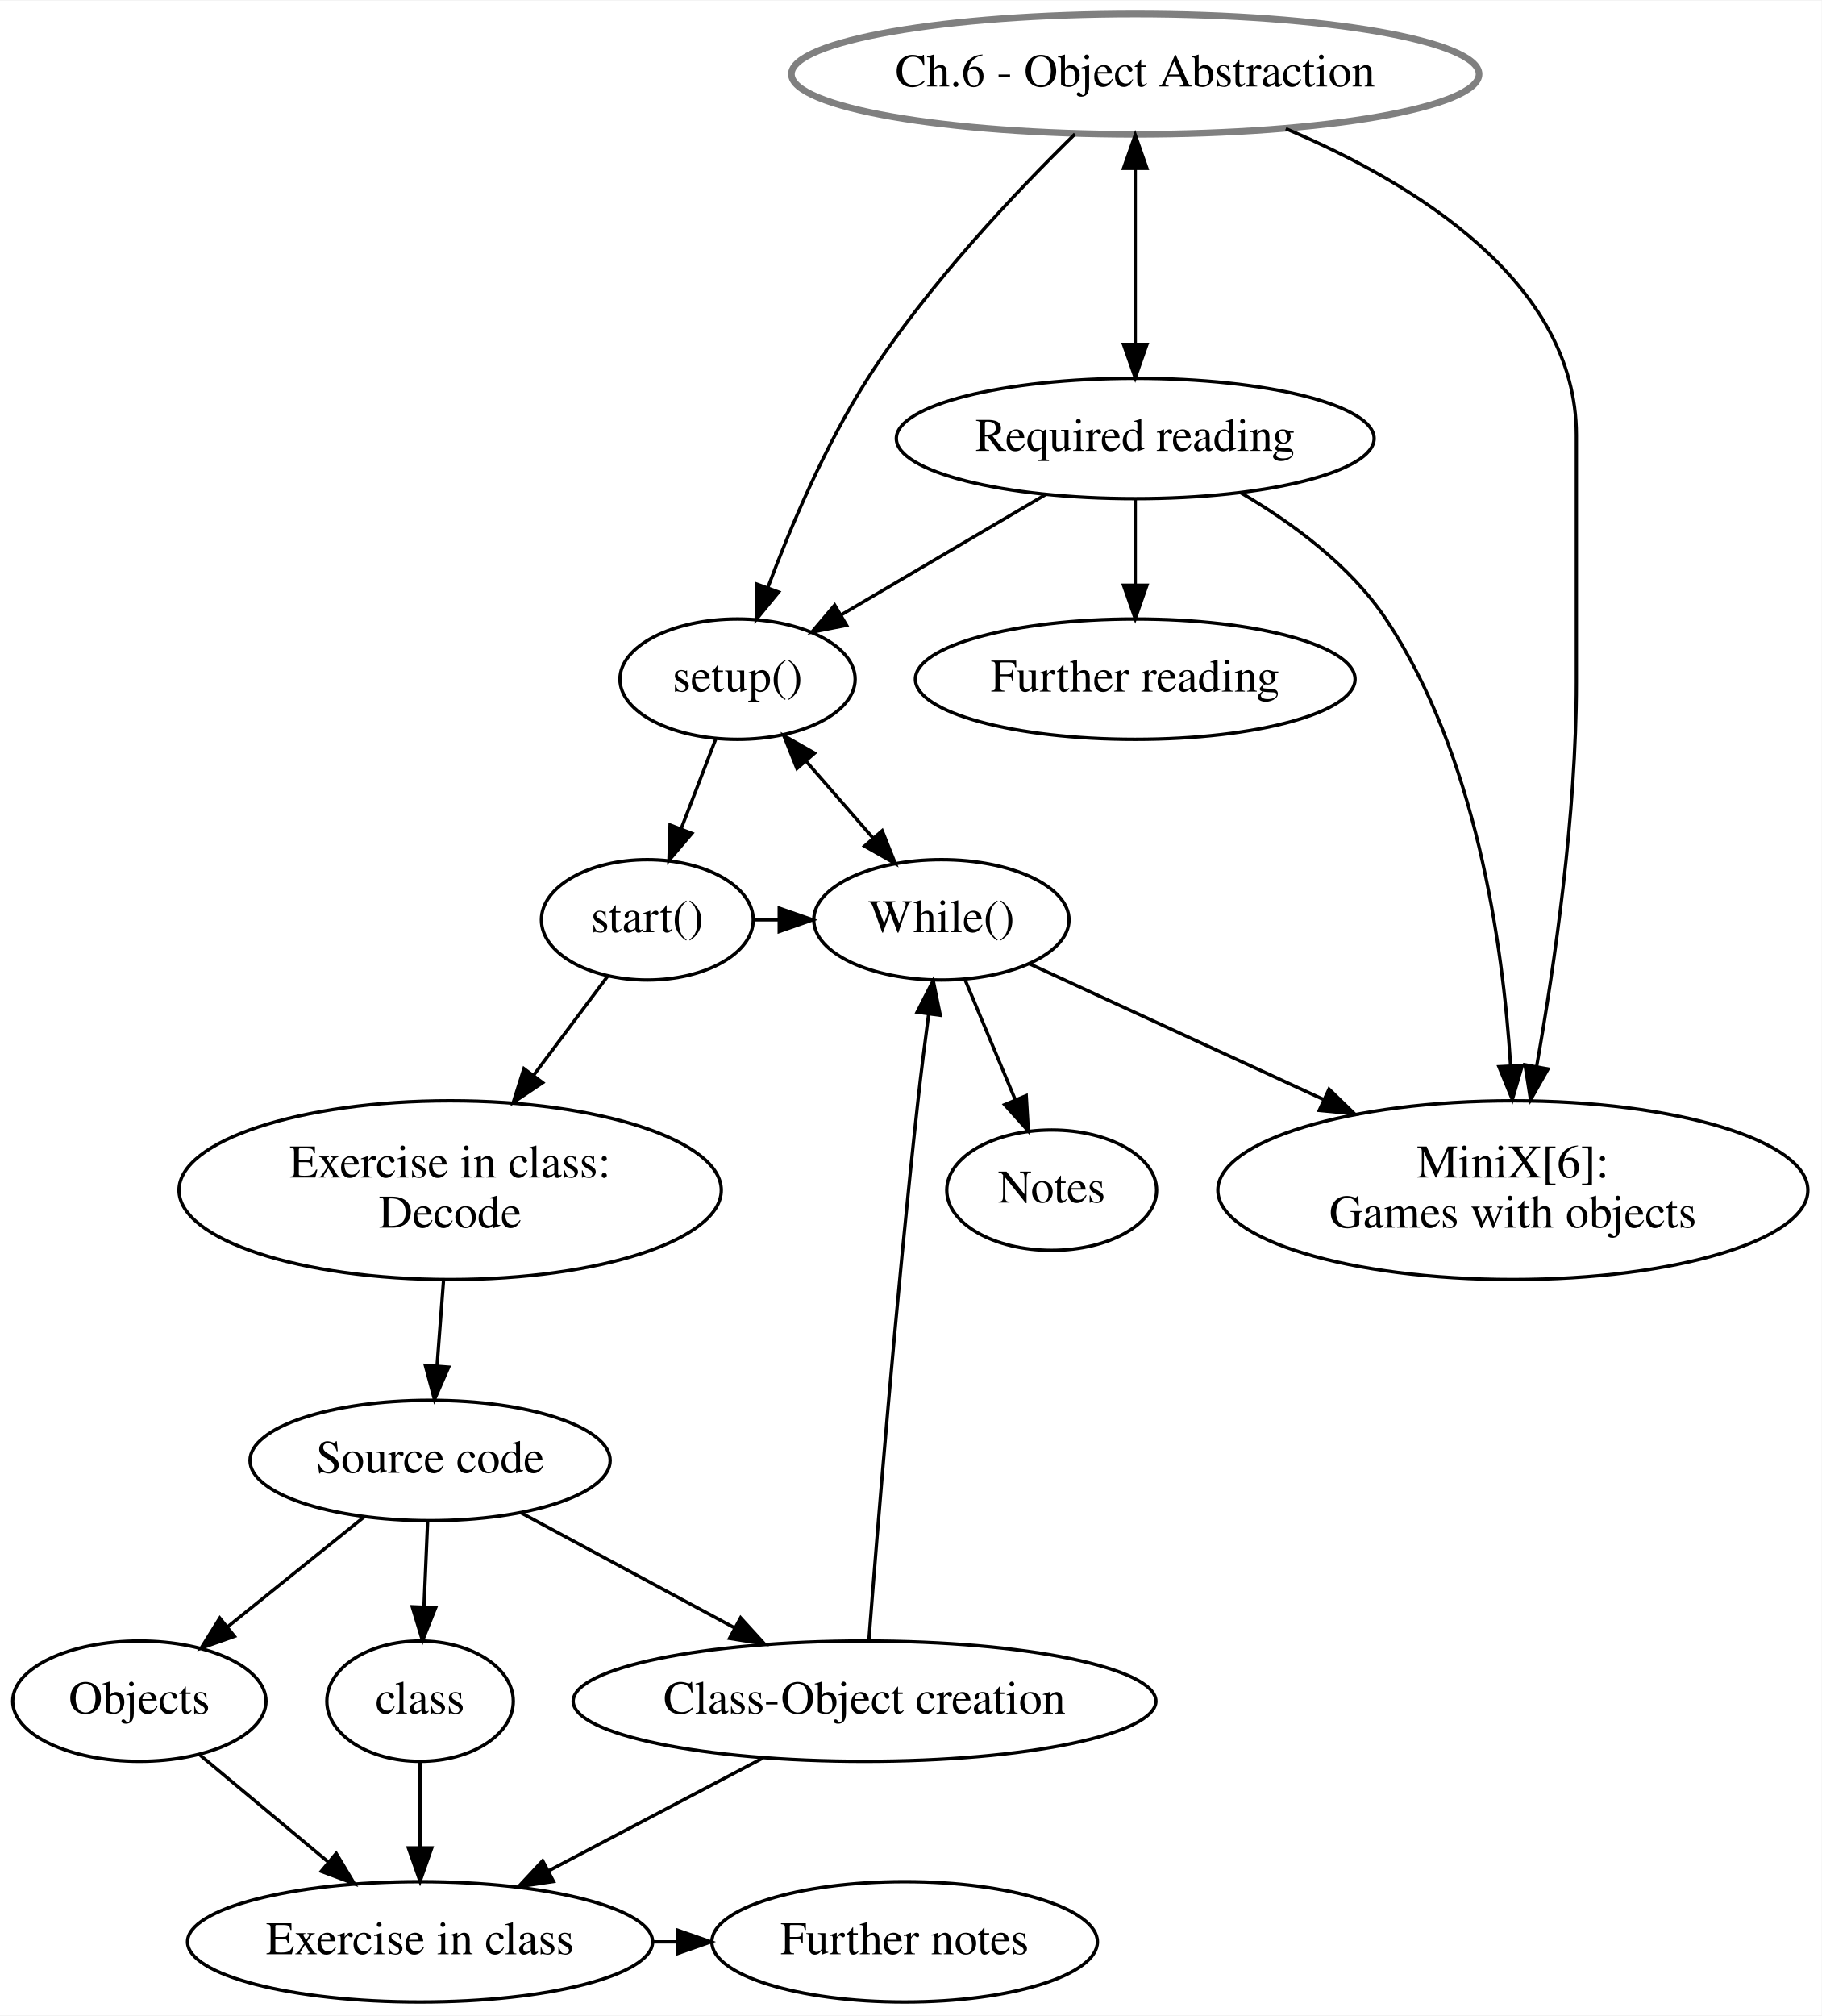
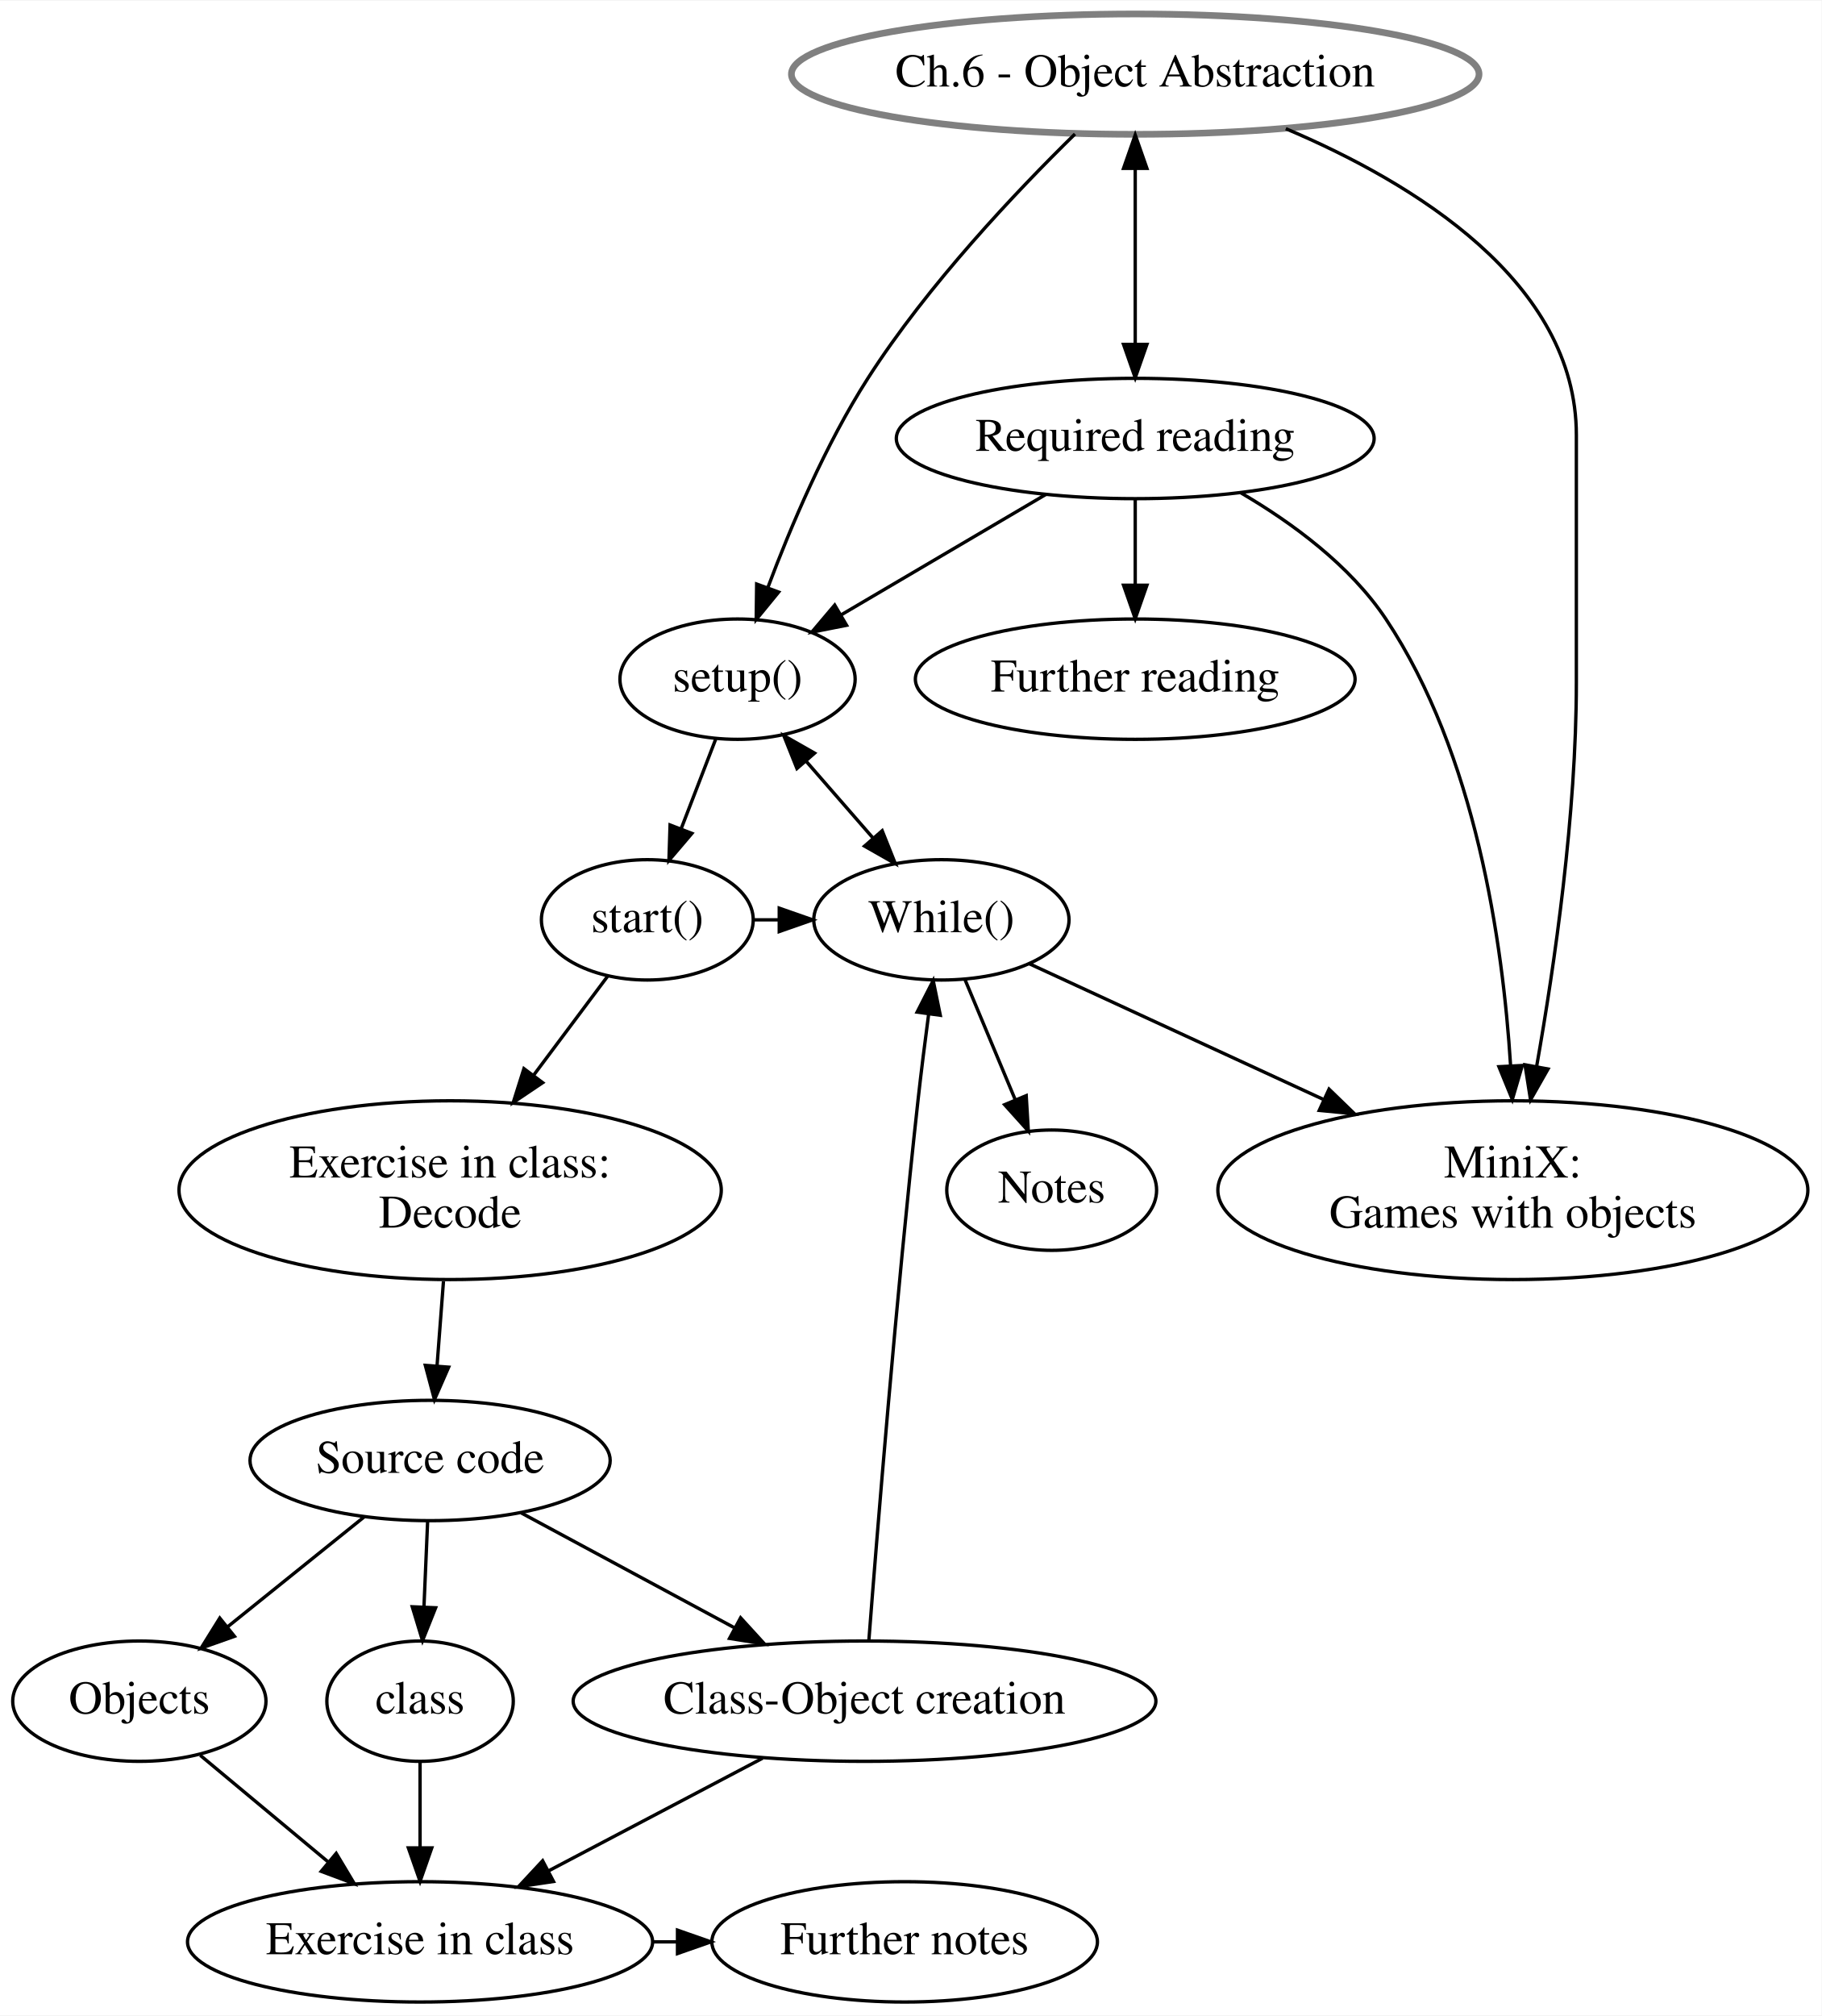
<svg xmlns="http://www.w3.org/2000/svg" width="545pt" height="603pt" viewBox="0.00 0.00 545.09 602.74">
  <g id="graph0" class="graph" transform="scale(1 1) rotate(0) translate(4 598.74)">
    <polygon fill="white" stroke="none" points="-4,4 -4,-598.74 541.085,-598.74 541.085,4 -4,4" />
    <g id="node1" class="node">
      <ellipse fill="none" stroke="grey" stroke-width="2" cx="335.697" cy="-576.74" rx="102.882" ry="18" />
      <text text-anchor="middle" x="335.697" y="-573.04" font-family="Times,serif" font-size="14.00">Ch.6 - Object Abstraction</text>
    </g>
    <g id="node2" class="node">
      <ellipse fill="none" stroke="black" cx="216.697" cy="-395.74" rx="35.194" ry="18" />
      <text text-anchor="middle" x="216.697" y="-392.04" font-family="Times,serif" font-size="14.00">setup()</text>
    </g>
    <g id="edge1" class="edge">
      <path fill="none" stroke="black" d="M317.667,-558.823C300.147,-541.668 273.629,-513.728 255.697,-485.74 243.026,-465.965 232.603,-441.377 225.73,-423.059" />
      <polygon fill="black" stroke="black" points="228.995,-421.797 222.285,-413.598 222.417,-424.192 228.995,-421.797" />
    </g>
    <g id="node12" class="node">
      <ellipse fill="none" stroke="black" cx="448.697" cy="-242.87" rx="88.277" ry="26.741" />
-       <text text-anchor="middle" x="448.697" y="-246.67" font-family="Times,serif" font-size="14.00">MiniX[6]: </text>
+       <text text-anchor="middle" x="448.697" y="-246.67" font-family="Times,serif" font-size="14.00">MiniX: </text>
      <text text-anchor="middle" x="448.697" y="-231.67" font-family="Times,serif" font-size="14.00">Games with objects</text>
    </g>
    <g id="edge5" class="edge">
      <path fill="none" stroke="black" d="M380.754,-560.425C418.994,-544.236 467.697,-514.613 467.697,-468.74 467.697,-468.74 467.697,-468.74 467.697,-394.74 467.697,-355.303 461.227,-310.518 455.838,-280.055" />
      <polygon fill="black" stroke="black" points="459.225,-279.12 453.989,-269.91 452.339,-280.375 459.225,-279.12" />
    </g>
    <g id="node13" class="node">
      <ellipse fill="none" stroke="black" cx="335.697" cy="-467.74" rx="71.487" ry="18" />
      <text text-anchor="middle" x="335.697" y="-464.04" font-family="Times,serif" font-size="14.00">Required reading</text>
    </g>
    <g id="edge6" class="edge">
      <path fill="none" stroke="black" d="M335.697,-548.351C335.697,-532.353 335.697,-512.229 335.697,-496.216" />
      <polygon fill="black" stroke="black" points="332.197,-548.549 335.697,-558.549 339.197,-548.549 332.197,-548.549" />
      <polygon fill="black" stroke="black" points="339.197,-495.889 335.697,-485.889 332.197,-495.889 339.197,-495.889" />
    </g>
    <g id="node3" class="node">
      <ellipse fill="none" stroke="black" cx="189.697" cy="-323.74" rx="31.695" ry="18" />
      <text text-anchor="middle" x="189.697" y="-320.04" font-family="Times,serif" font-size="14.00">start()</text>
    </g>
    <g id="edge2" class="edge">
      <path fill="none" stroke="black" d="M210.161,-377.795C207.076,-369.799 203.324,-360.071 199.879,-351.14" />
      <polygon fill="black" stroke="black" points="203.037,-349.6 196.172,-341.529 196.506,-352.119 203.037,-349.6" />
    </g>
    <g id="node11" class="node">
      <ellipse fill="none" stroke="black" cx="277.697" cy="-323.74" rx="38.194" ry="18" />
      <text text-anchor="middle" x="277.697" y="-320.04" font-family="Times,serif" font-size="14.00">While()</text>
    </g>
    <g id="edge7" class="edge">
      <path fill="none" stroke="black" d="M237.25,-371.155C243.697,-363.756 250.81,-355.594 257.249,-348.204" />
      <polygon fill="black" stroke="black" points="234.47,-369.017 230.538,-378.856 239.747,-373.616 234.47,-369.017" />
      <polygon fill="black" stroke="black" points="259.978,-350.4 263.91,-340.561 254.701,-345.801 259.978,-350.4" />
    </g>
    <g id="node4" class="node">
      <ellipse fill="none" stroke="black" cx="130.697" cy="-242.87" rx="81.135" ry="26.741" />
      <text text-anchor="middle" x="130.697" y="-246.67" font-family="Times,serif" font-size="14.00">Exercise in class: </text>
      <text text-anchor="middle" x="130.697" y="-231.67" font-family="Times,serif" font-size="14.00">Decode</text>
    </g>
    <g id="edge3" class="edge">
      <path fill="none" stroke="black" d="M177.757,-306.78C171.381,-298.255 163.283,-287.431 155.61,-277.173" />
      <polygon fill="black" stroke="black" points="158.38,-275.034 149.588,-269.123 152.775,-279.227 158.38,-275.034" />
    </g>
    <g id="edge17" class="edge">
      <path fill="none" stroke="black" d="M221.665,-323.74C224.128,-323.74 226.59,-323.74 229.052,-323.74" />
      <polygon fill="black" stroke="black" points="229.175,-327.24 239.175,-323.74 229.175,-320.24 229.175,-327.24" />
    </g>
    <g id="node5" class="node">
      <ellipse fill="none" stroke="black" cx="124.697" cy="-162" rx="53.891" ry="18" />
      <text text-anchor="middle" x="124.697" y="-158.3" font-family="Times,serif" font-size="14.00">Source code</text>
    </g>
    <g id="edge4" class="edge">
      <path fill="none" stroke="black" d="M128.699,-215.607C128.082,-207.506 127.402,-198.568 126.781,-190.392" />
      <polygon fill="black" stroke="black" points="130.255,-189.926 126.007,-180.22 123.275,-190.457 130.255,-189.926" />
    </g>
    <g id="node6" class="node">
      <ellipse fill="none" stroke="black" cx="121.697" cy="-90" rx="27.895" ry="18" />
      <text text-anchor="middle" x="121.697" y="-86.3" font-family="Times,serif" font-size="14.00">class</text>
    </g>
    <g id="edge10" class="edge">
      <path fill="none" stroke="black" d="M123.955,-143.697C123.624,-135.983 123.227,-126.712 122.859,-118.112" />
      <polygon fill="black" stroke="black" points="126.355,-117.945 122.43,-108.104 119.361,-118.245 126.355,-117.945" />
    </g>
    <g id="node7" class="node">
      <ellipse fill="none" stroke="black" cx="37.697" cy="-90" rx="37.894" ry="18" />
      <text text-anchor="middle" x="37.697" y="-86.3" font-family="Times,serif" font-size="14.00">Objects</text>
    </g>
    <g id="edge11" class="edge">
      <path fill="none" stroke="black" d="M104.955,-145.116C92.832,-135.362 77.158,-122.75 63.991,-112.156" />
      <polygon fill="black" stroke="black" points="66.156,-109.406 56.17,-105.864 61.767,-114.86 66.156,-109.406" />
    </g>
    <g id="node8" class="node">
      <ellipse fill="none" stroke="black" cx="254.697" cy="-90" rx="87.185" ry="18" />
      <text text-anchor="middle" x="254.697" y="-86.3" font-family="Times,serif" font-size="14.00">Class-Object creation</text>
    </g>
    <g id="edge12" class="edge">
      <path fill="none" stroke="black" d="M151.949,-146.326C170.498,-136.338 195.323,-122.971 215.924,-111.878" />
      <polygon fill="black" stroke="black" points="217.613,-114.943 224.759,-107.121 214.294,-108.78 217.613,-114.943" />
    </g>
    <g id="node9" class="node">
      <ellipse fill="none" stroke="black" cx="121.697" cy="-18" rx="69.588" ry="18" />
      <text text-anchor="middle" x="121.697" y="-14.3" font-family="Times,serif" font-size="14.00">Exercise in class</text>
    </g>
    <g id="edge13" class="edge">
      <path fill="none" stroke="black" d="M121.697,-71.697C121.697,-63.983 121.697,-54.712 121.697,-46.112" />
      <polygon fill="black" stroke="black" points="125.197,-46.104 121.697,-36.104 118.197,-46.104 125.197,-46.104" />
    </g>
    <g id="edge14" class="edge">
      <path fill="none" stroke="black" d="M55.923,-73.811C67.085,-64.509 81.588,-52.424 94.133,-41.969" />
      <polygon fill="black" stroke="black" points="96.599,-44.471 102.041,-35.38 92.118,-39.093 96.599,-44.471" />
    </g>
    <g id="edge15" class="edge">
      <path fill="none" stroke="black" d="M224.184,-72.941C205.163,-62.93 180.521,-49.96 160.167,-39.248" />
      <polygon fill="black" stroke="black" points="161.632,-36.064 151.153,-34.503 158.372,-42.258 161.632,-36.064" />
    </g>
    <g id="edge20" class="edge">
      <path fill="none" stroke="black" d="M255.981,-108.029C258.434,-139.84 264.129,-210.44 270.697,-269.74 271.63,-278.172 272.79,-287.34 273.895,-295.643" />
      <polygon fill="black" stroke="black" points="270.43,-296.139 275.244,-305.577 277.366,-295.196 270.43,-296.139" />
    </g>
    <g id="node10" class="node">
      <ellipse fill="none" stroke="black" cx="266.697" cy="-18" rx="57.69" ry="18" />
      <text text-anchor="middle" x="266.697" y="-14.3" font-family="Times,serif" font-size="14.00">Further notes</text>
    </g>
    <g id="edge16" class="edge">
      <path fill="none" stroke="black" d="M191.365,-18C193.806,-18 196.248,-18 198.689,-18" />
      <polygon fill="black" stroke="black" points="198.726,-21.5 208.726,-18 198.726,-14.5 198.726,-21.5" />
    </g>
    <g id="edge19" class="edge">
      <path fill="none" stroke="black" d="M304.041,-310.59C327.373,-299.828 362.233,-283.75 391.885,-270.073" />
      <polygon fill="black" stroke="black" points="393.694,-273.093 401.308,-265.727 390.762,-266.737 393.694,-273.093" />
    </g>
    <g id="node15" class="node">
      <ellipse fill="none" stroke="black" cx="310.697" cy="-242.87" rx="31.396" ry="18" />
      <text text-anchor="middle" x="310.697" y="-239.17" font-family="Times,serif" font-size="14.00">Notes</text>
    </g>
    <g id="edge18" class="edge">
      <path fill="none" stroke="black" d="M284.695,-306.014C289.07,-295.557 294.797,-281.869 299.763,-270.002" />
      <polygon fill="black" stroke="black" points="303.077,-271.148 303.708,-260.572 296.62,-268.446 303.077,-271.148" />
    </g>
    <g id="edge9" class="edge">
      <path fill="none" stroke="black" d="M308.991,-451.031C290.853,-440.361 266.802,-426.214 247.8,-415.036" />
      <polygon fill="black" stroke="black" points="249.319,-411.869 238.925,-409.815 245.77,-417.903 249.319,-411.869" />
    </g>
    <g id="edge8" class="edge">
      <path fill="none" stroke="black" d="M367.344,-451.462C382.657,-442.512 399.998,-429.794 410.697,-413.74 437.619,-373.343 445.716,-316.755 448.013,-280.204" />
      <polygon fill="black" stroke="black" points="451.52,-280.166 448.537,-270 444.529,-279.808 451.52,-280.166" />
    </g>
    <g id="node14" class="node">
      <ellipse fill="none" stroke="black" cx="335.697" cy="-395.74" rx="65.789" ry="18" />
      <text text-anchor="middle" x="335.697" y="-392.04" font-family="Times,serif" font-size="14.00">Further reading</text>
    </g>
    <g id="edge21" class="edge">
      <path fill="none" stroke="black" d="M335.697,-449.437C335.697,-441.723 335.697,-432.453 335.697,-423.853" />
      <polygon fill="black" stroke="black" points="339.197,-423.844 335.697,-413.844 332.197,-423.844 339.197,-423.844" />
    </g>
  </g>
</svg>
